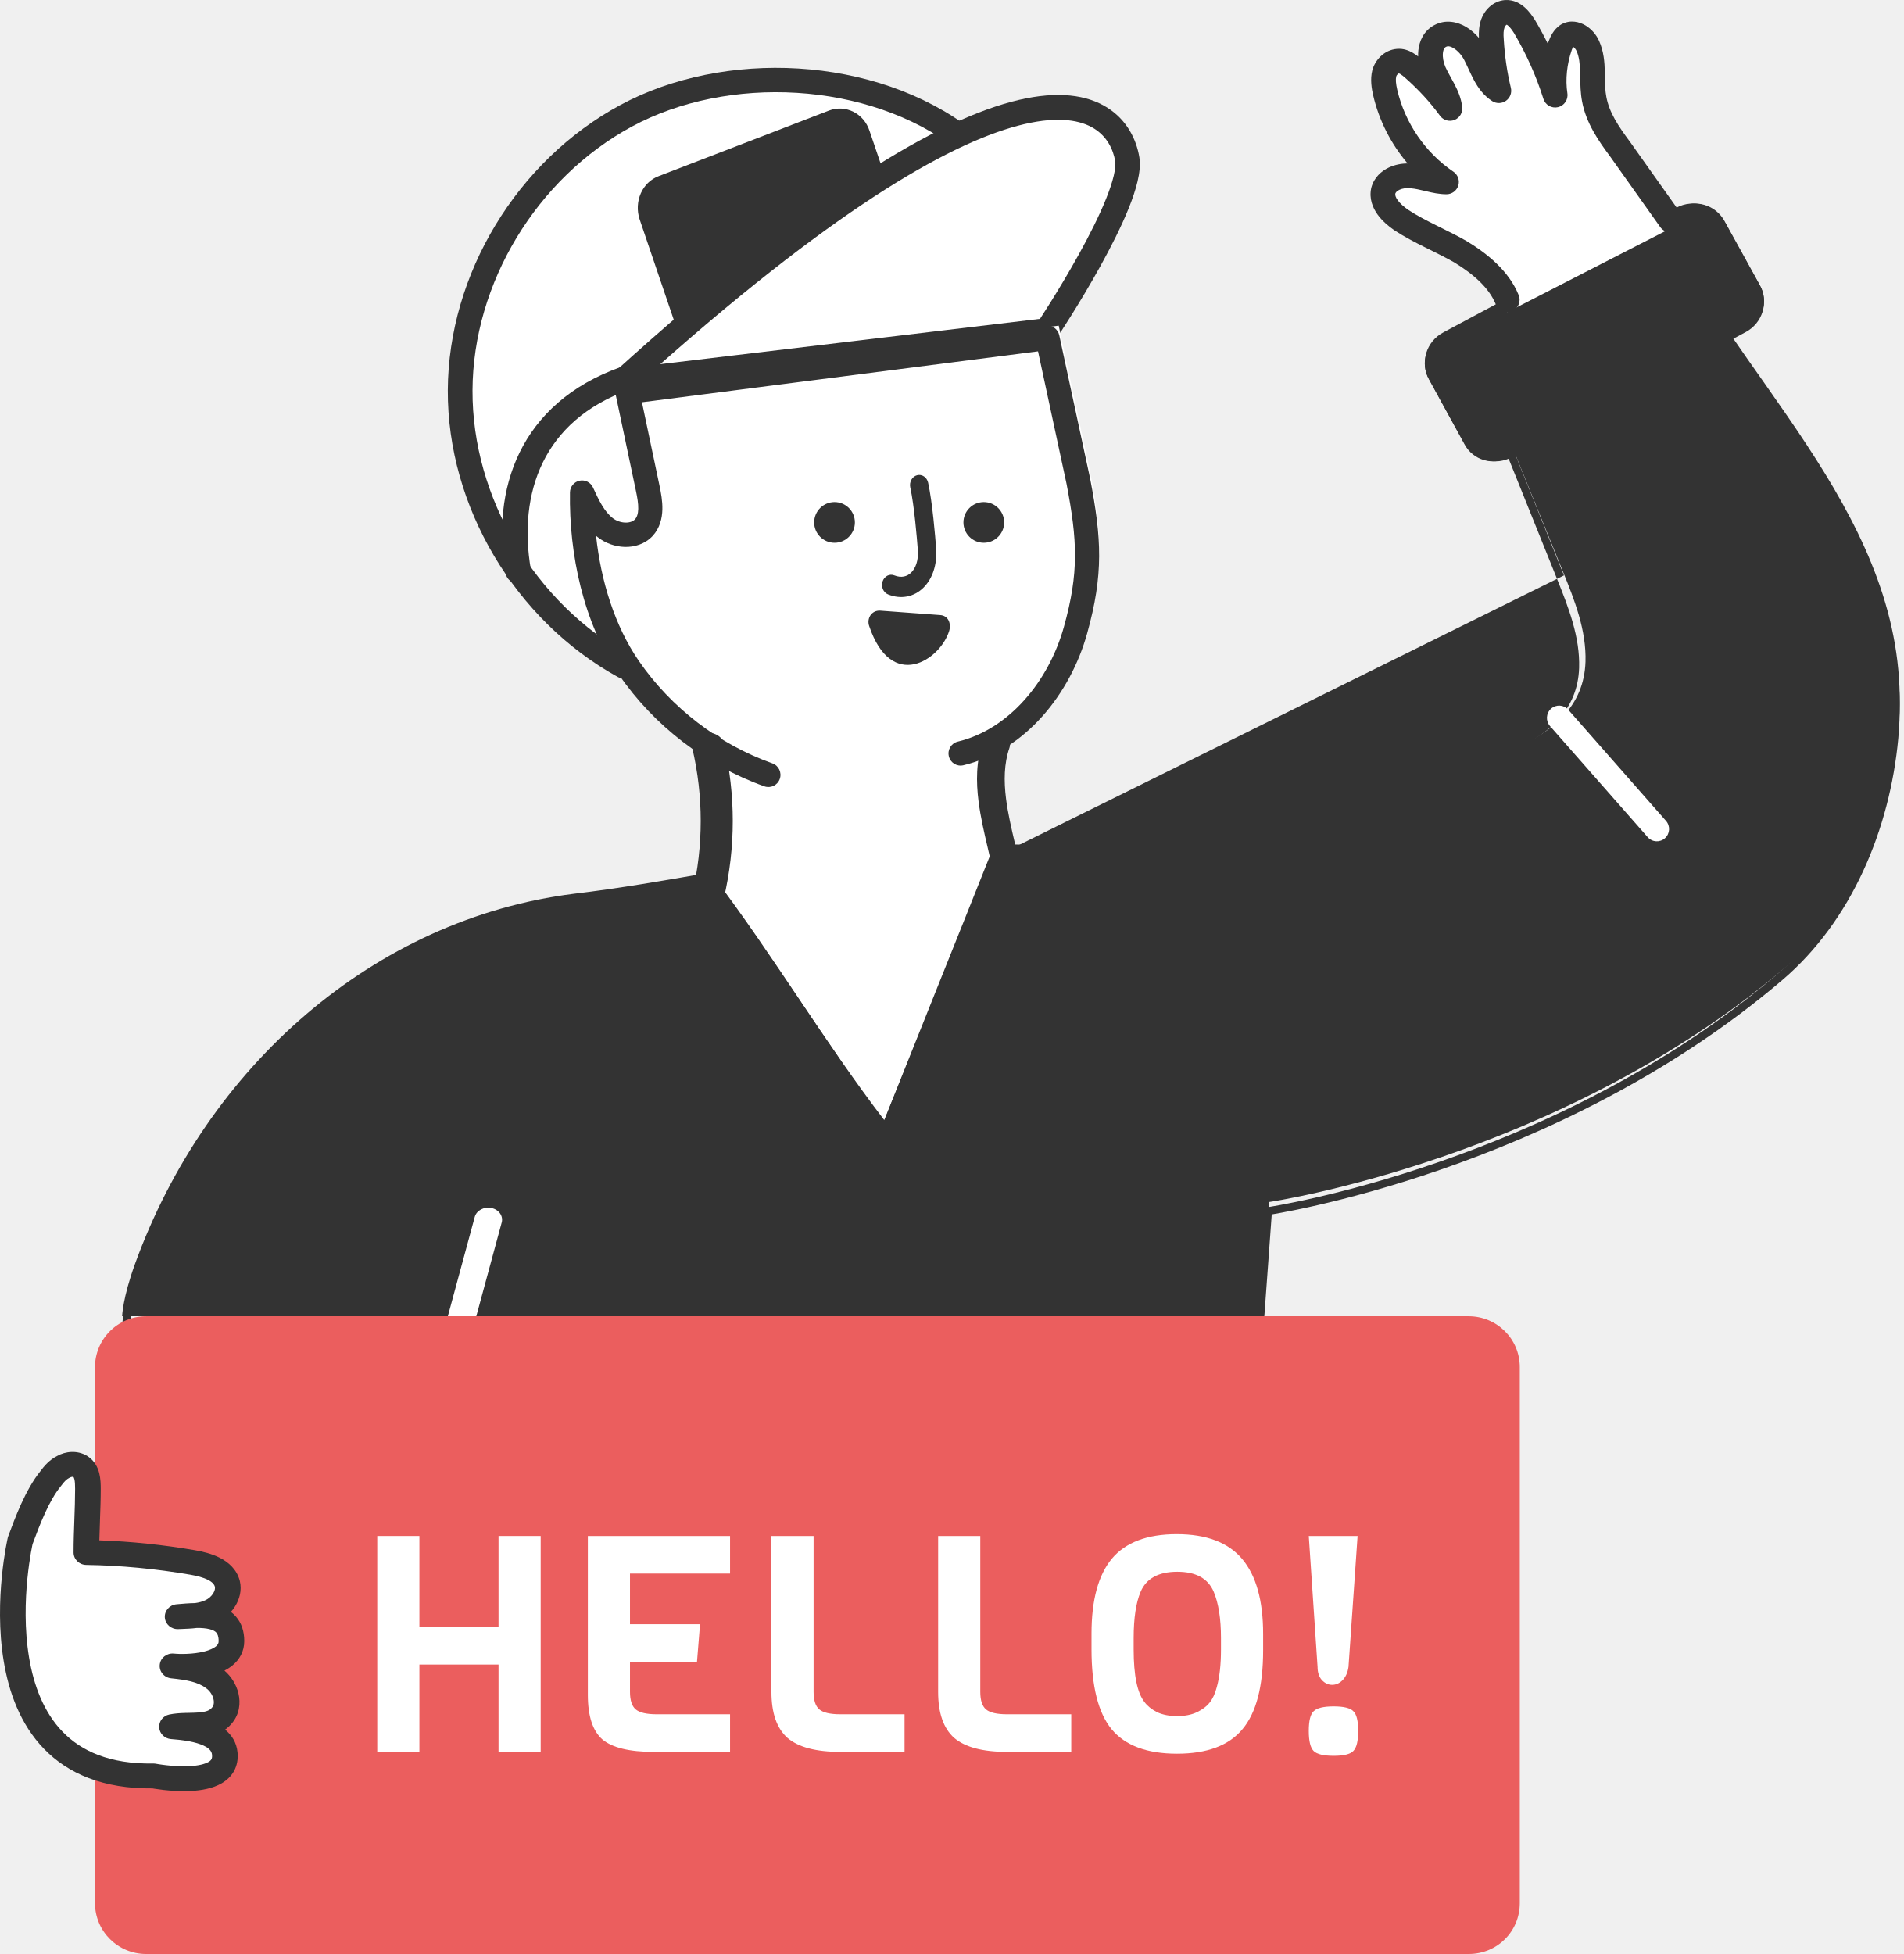
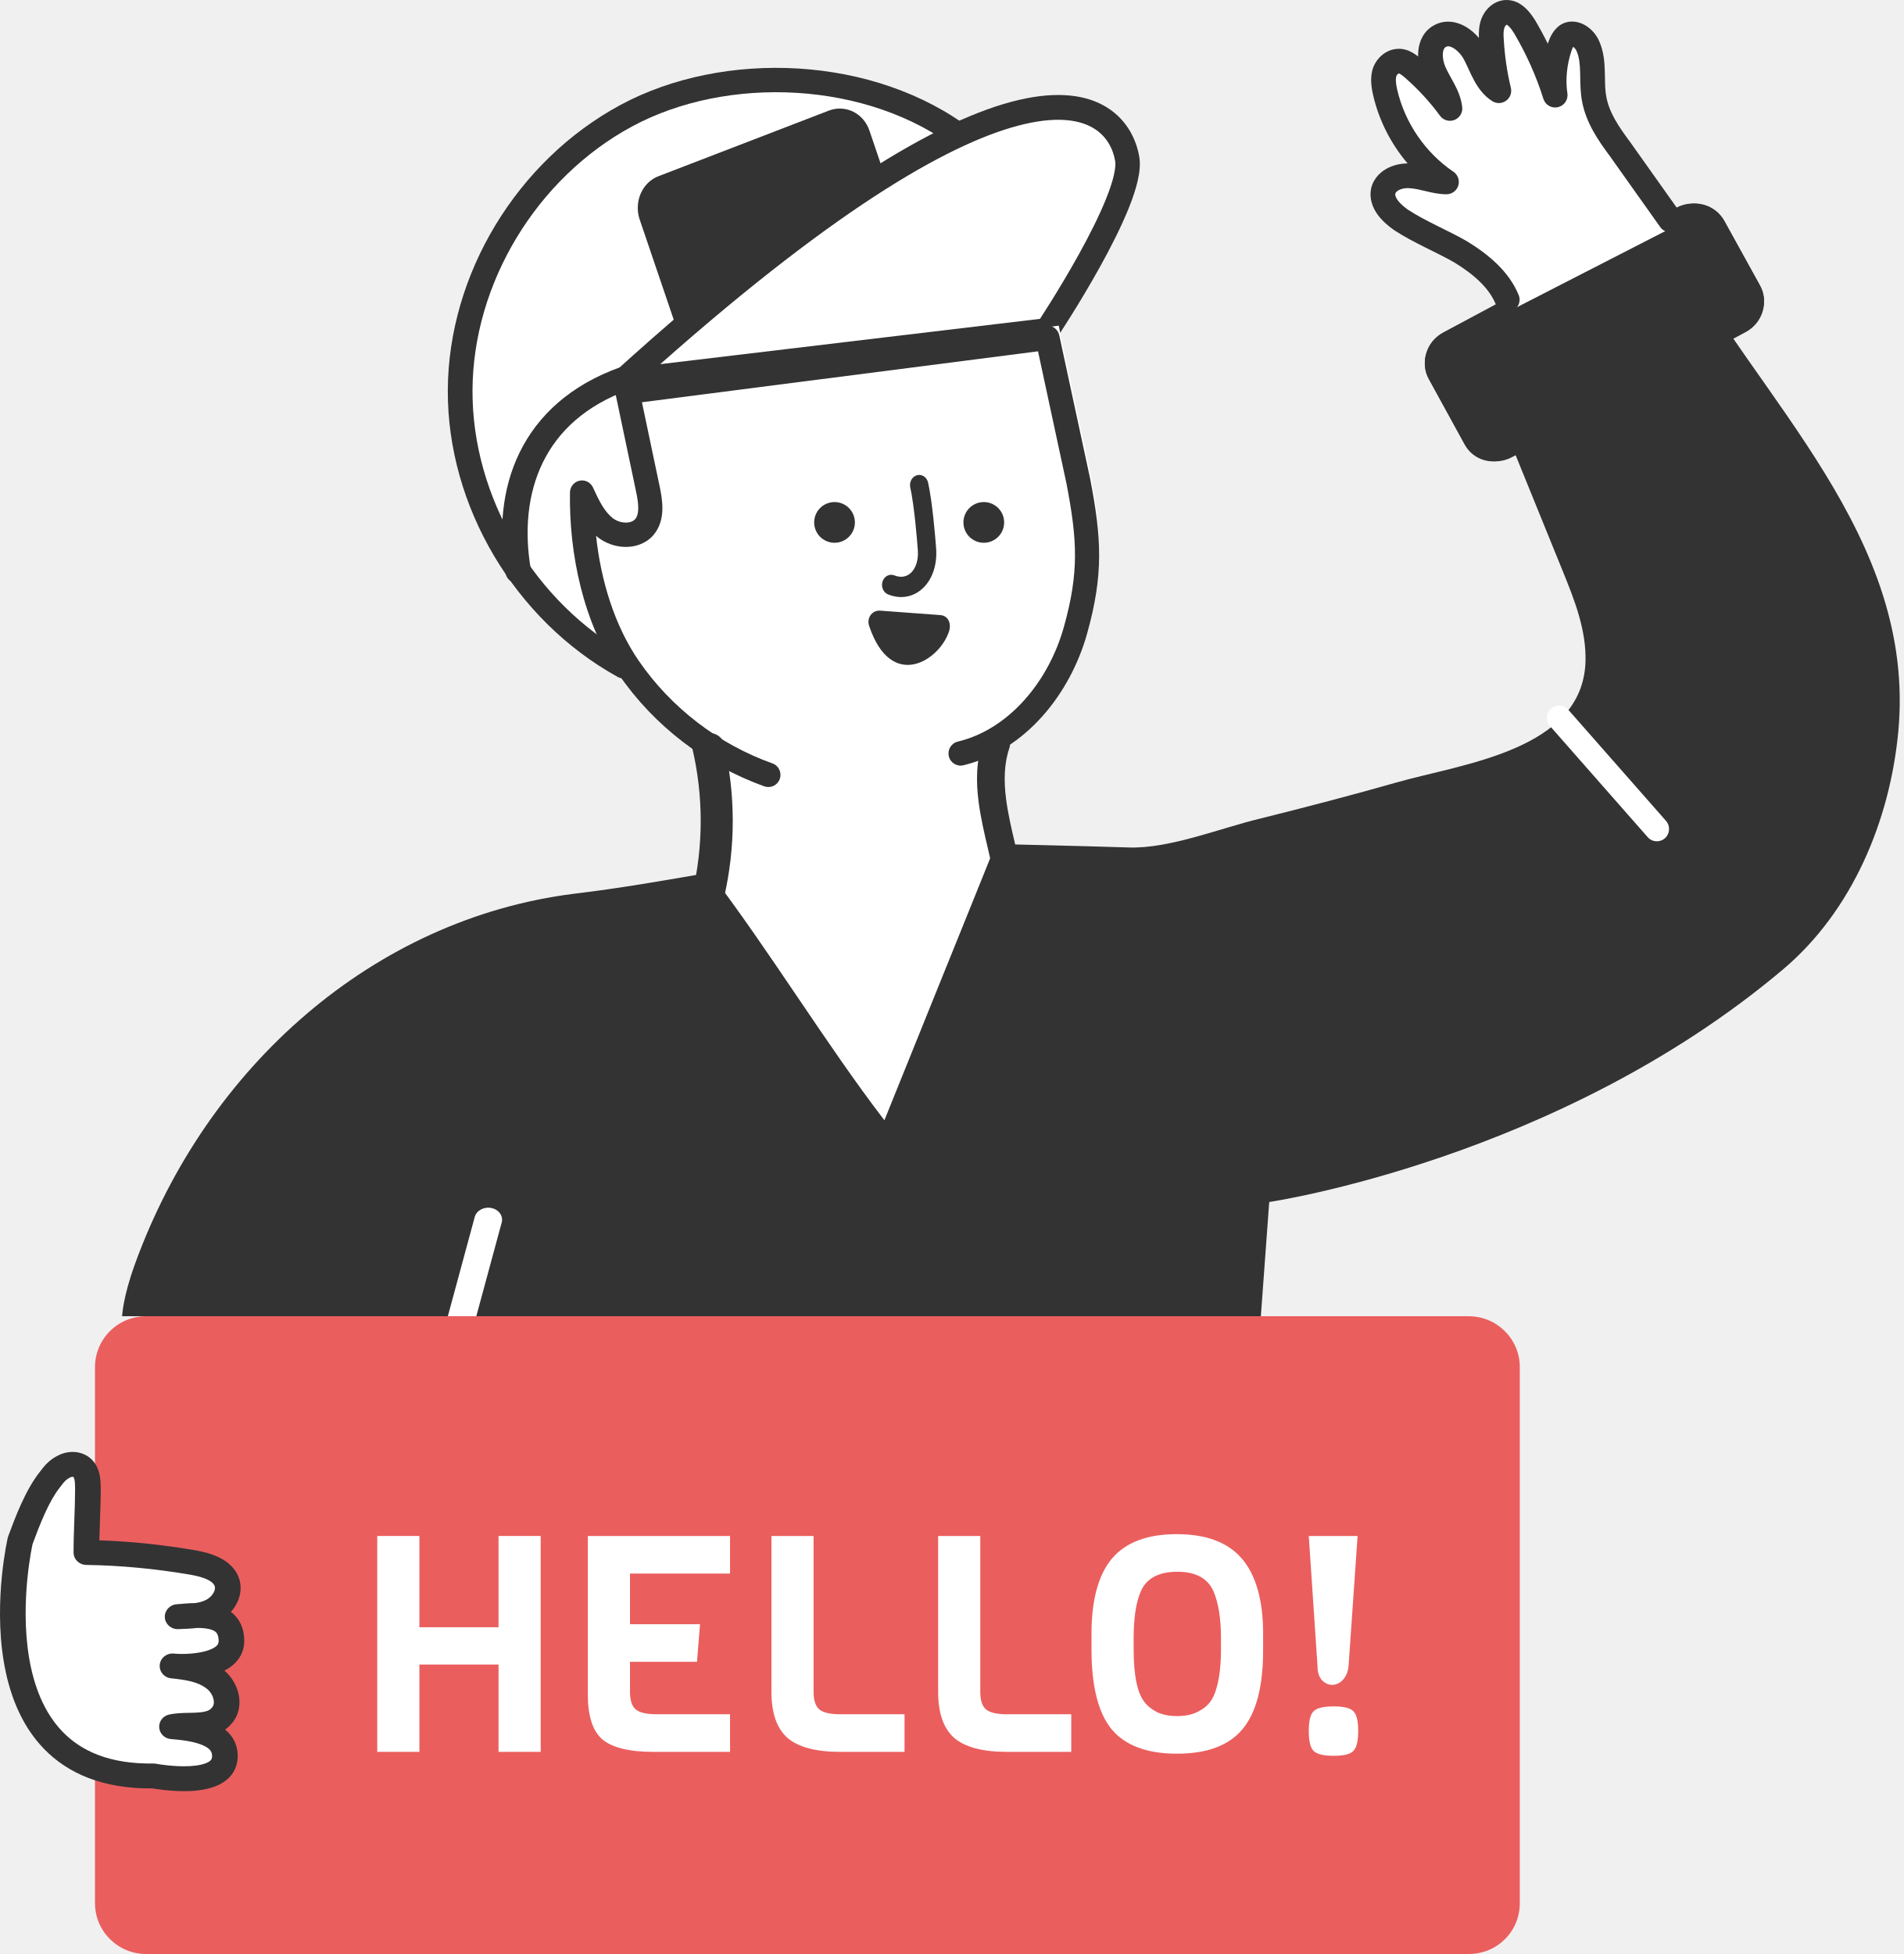
<svg xmlns="http://www.w3.org/2000/svg" width="113" height="116" viewBox="0 0 113 116" fill="none">
  <path d="M58.898 42.694L42.008 43.44L41.889 57.702L52.534 68.472L59.611 52.003L58.898 42.694Z" fill="white" />
  <path d="M37.052 39.472C31.213 36.245 27.36 29.763 27.389 23.165C27.418 16.567 31.33 10.113 37.198 6.943C43.065 3.774 51.677 4.12 57.194 8.355" fill="white" />
  <path fill-rule="evenodd" clip-rule="evenodd" d="M56.816 8.861C51.519 4.795 43.184 4.45 37.525 7.506C31.862 10.565 28.078 16.808 28.05 23.172C28.022 29.537 31.749 35.808 37.385 38.922C37.738 39.118 37.864 39.559 37.666 39.907C37.468 40.256 37.021 40.381 36.668 40.185C30.57 36.816 26.553 30.06 26.584 23.166C26.614 16.272 30.692 9.547 36.821 6.237C42.955 2.924 51.926 3.274 57.717 7.719C58.037 7.964 58.094 8.419 57.846 8.734C57.597 9.05 57.136 9.106 56.816 8.861Z" fill="#333333" />
  <path d="M52.715 16.939L42.618 20.827C41.643 21.195 40.553 20.674 40.208 19.603L37.971 13.021C37.627 11.98 38.114 10.817 39.118 10.45L49.215 6.562C50.191 6.194 51.281 6.715 51.625 7.786L53.862 14.368C54.207 15.409 53.719 16.572 52.715 16.939Z" fill="#333333" />
  <path d="M37.056 22.556L62.78 19.577C62.78 19.577 68.032 11.925 67.646 9.501C67.053 6.025 61.327 1.206 37.056 22.556Z" fill="white" />
  <path fill-rule="evenodd" clip-rule="evenodd" d="M65.719 6.381C66.916 7.13 67.466 8.302 67.637 9.336L67.638 9.344C67.707 9.788 67.644 10.284 67.531 10.767C67.415 11.261 67.231 11.801 67.008 12.355C66.563 13.463 65.939 14.687 65.314 15.816C64.686 16.949 64.049 18.002 63.568 18.77C63.328 19.155 63.126 19.47 62.984 19.688C62.914 19.797 62.858 19.883 62.819 19.941C62.8 19.971 62.785 19.993 62.775 20.008L62.764 20.026L62.759 20.032C62.759 20.032 62.759 20.032 62.157 19.62L62.759 20.032C62.641 20.21 62.452 20.326 62.242 20.352L37.061 23.356C36.746 23.394 36.444 23.22 36.314 22.927C36.184 22.634 36.256 22.29 36.492 22.076C48.382 11.3 55.841 7.018 60.477 5.934C62.814 5.388 64.525 5.634 65.719 6.381ZM61.739 18.929C61.749 18.913 61.76 18.896 61.771 18.879C61.909 18.666 62.106 18.359 62.342 17.982C62.813 17.227 63.437 16.198 64.048 15.095C64.66 13.989 65.251 12.826 65.663 11.799C65.87 11.286 66.025 10.822 66.118 10.426C66.213 10.021 66.229 9.743 66.204 9.575C66.084 8.858 65.716 8.11 64.957 7.635C64.194 7.158 62.91 6.877 60.803 7.37C56.763 8.314 50.039 12.021 39.196 21.618L61.739 18.929Z" fill="#333333" />
  <path d="M45.937 45.917C42.542 44.703 39.529 42.394 37.48 39.404C35.432 36.414 34.583 32.388 34.642 28.747C34.993 29.517 35.373 30.346 36.046 30.878C36.719 31.411 37.802 31.5 38.387 30.878C38.943 30.257 38.797 29.309 38.621 28.481C38.212 26.527 37.802 24.573 37.392 22.619L62.85 19.333L64.723 28.066C65.396 31.589 65.513 33.661 64.547 37.125C63.582 40.588 61.036 43.785 57.583 44.614" fill="white" />
  <path fill-rule="evenodd" clip-rule="evenodd" d="M62.092 19.339C62.461 19.292 62.804 19.536 62.883 19.902L64.718 28.425C64.719 28.431 64.72 28.436 64.721 28.441C65.394 31.952 65.52 34.094 64.535 37.615C63.542 41.164 60.898 44.544 57.189 45.431C56.804 45.523 56.418 45.283 56.327 44.895C56.235 44.507 56.473 44.118 56.858 44.026C59.913 43.295 62.257 40.435 63.156 37.223C64.061 33.986 63.959 32.084 63.315 28.724L61.622 20.856L38.109 23.88L39.151 28.832C39.151 28.832 39.151 28.832 39.151 28.832C39.238 29.24 39.334 29.747 39.321 30.248C39.308 30.759 39.179 31.333 38.753 31.808C38.749 31.812 38.745 31.817 38.74 31.821C38.282 32.306 37.659 32.483 37.089 32.468C36.52 32.453 35.941 32.25 35.487 31.892C35.452 31.865 35.419 31.837 35.385 31.809C35.672 34.478 36.486 37.144 37.922 39.232C39.841 42.024 42.67 44.184 45.855 45.319C46.228 45.452 46.424 45.864 46.292 46.24C46.16 46.617 45.751 46.814 45.377 46.681C41.913 45.446 38.837 43.1 36.744 40.055C34.628 36.977 33.777 32.886 33.836 29.231C33.842 28.894 34.078 28.606 34.405 28.536C34.732 28.467 35.063 28.634 35.203 28.94C35.562 29.724 35.871 30.36 36.37 30.754C36.575 30.916 36.855 31.017 37.126 31.024C37.389 31.03 37.58 30.95 37.696 30.831C37.811 30.7 37.881 30.509 37.889 30.21C37.897 29.895 37.835 29.536 37.75 29.134L37.75 29.133L36.546 23.412C36.504 23.215 36.547 23.009 36.663 22.844C36.779 22.68 36.958 22.572 37.156 22.546L62.092 19.339Z" fill="#333333" />
  <path fill-rule="evenodd" clip-rule="evenodd" d="M37.811 22.209C37.96 22.576 37.764 22.987 37.372 23.126C34.762 24.058 33.128 25.608 32.224 27.456C31.313 29.32 31.122 31.539 31.514 33.814C31.581 34.202 31.3 34.567 30.887 34.63C30.474 34.692 30.084 34.429 30.018 34.041C29.591 31.564 29.779 29.046 30.846 26.863C31.921 24.664 33.864 22.857 36.833 21.797C37.225 21.657 37.663 21.841 37.811 22.209Z" fill="#333333" />
  <path fill-rule="evenodd" clip-rule="evenodd" d="M41.856 43.514C42.372 43.433 42.87 43.71 42.969 44.133C43.677 47.159 43.677 50.313 42.969 53.34C42.87 53.762 42.372 54.039 41.856 53.958C41.34 53.877 41.002 53.469 41.1 53.046C41.763 50.214 41.763 47.259 41.1 44.426C41.002 44.003 41.34 43.595 41.856 43.514Z" fill="#333333" />
  <path fill-rule="evenodd" clip-rule="evenodd" d="M59.366 43.529C59.801 43.638 60.051 44.029 59.923 44.403C59.604 45.334 59.588 46.351 59.725 47.43C59.836 48.296 60.039 49.162 60.244 50.039C60.297 50.264 60.35 50.49 60.401 50.717C60.488 51.098 60.197 51.468 59.752 51.542C59.306 51.617 58.875 51.368 58.788 50.986C58.741 50.777 58.691 50.563 58.64 50.346C58.433 49.463 58.211 48.518 58.092 47.583C57.942 46.41 57.942 45.187 58.346 44.006C58.474 43.633 58.931 43.419 59.366 43.529Z" fill="#333333" />
  <path d="M99.74 12.308L85.595 19.93C84.654 20.424 84.301 21.588 84.83 22.519L86.948 26.388C87.448 27.319 88.624 27.668 89.565 27.145L103.711 19.523C104.652 19.028 105.005 17.864 104.475 16.933L102.358 13.093C101.829 12.162 100.652 11.813 99.74 12.308Z" fill="#333333" />
  <path fill-rule="evenodd" clip-rule="evenodd" d="M99.518 12.329C100.523 11.787 101.807 12.173 102.382 13.178L102.383 13.18L104.452 16.906C104.452 16.907 104.452 16.907 104.453 16.907C105.031 17.92 104.645 19.186 103.614 19.725C103.614 19.725 103.614 19.725 103.613 19.725L89.79 27.123C89.79 27.123 89.79 27.124 89.789 27.124C88.758 27.693 87.469 27.313 86.921 26.3C86.921 26.3 86.921 26.3 86.921 26.299L84.853 22.546C84.274 21.533 84.661 20.267 85.691 19.729C85.692 19.728 85.692 19.728 85.692 19.728L99.517 12.329C99.517 12.329 99.517 12.329 99.518 12.329ZM101.987 13.395C101.527 12.592 100.511 12.301 99.735 12.719L99.734 12.719L85.905 20.121C85.097 20.543 84.794 21.535 85.248 22.329L85.25 22.332L87.321 26.091C87.75 26.885 88.76 27.182 89.568 26.735L89.571 26.734L103.399 19.334L103.401 19.332C104.209 18.911 104.512 17.919 104.057 17.124L104.056 17.122L101.987 13.396C101.987 13.395 101.987 13.395 101.987 13.395Z" fill="#333333" />
  <path d="M49.542 32.222C50.209 32.222 50.75 31.681 50.75 31.014C50.75 30.346 50.209 29.805 49.542 29.805C48.874 29.805 48.333 30.346 48.333 31.014C48.333 31.681 48.874 32.222 49.542 32.222Z" fill="#333333" />
  <path d="M58.403 32.222C59.07 32.222 59.611 31.681 59.611 31.014C59.611 30.346 59.07 29.805 58.403 29.805C57.735 29.805 57.194 30.346 57.194 31.014C57.194 31.681 57.735 32.222 58.403 32.222Z" fill="#333333" />
  <path fill-rule="evenodd" clip-rule="evenodd" d="M54.439 28.212C54.731 28.133 55.026 28.331 55.097 28.654C55.354 29.822 55.52 31.857 55.574 32.567L55.574 32.571L55.574 32.571C55.639 33.506 55.364 34.348 54.822 34.885C54.27 35.432 53.498 35.601 52.72 35.288C52.437 35.175 52.291 34.83 52.394 34.517C52.497 34.205 52.809 34.044 53.092 34.158C53.513 34.326 53.857 34.224 54.095 33.989C54.343 33.744 54.531 33.293 54.488 32.665C54.432 31.93 54.271 29.996 54.038 28.939C53.967 28.616 54.147 28.29 54.439 28.212Z" fill="#333333" />
  <path d="M52.247 36.251L55.807 36.514C56.293 36.54 56.481 37.013 56.346 37.459C55.807 39.192 52.921 41.083 51.6 37.17C51.438 36.724 51.735 36.225 52.247 36.251Z" fill="#333333" />
  <path d="M89.487 18.528C88.993 17.251 87.888 16.309 86.754 15.579C85.591 14.88 84.34 14.364 83.235 13.604C82.654 13.178 82.043 12.54 82.188 11.81C82.363 11.111 83.177 10.807 83.875 10.898C84.573 10.959 85.242 11.263 85.91 11.263C84.108 9.986 82.799 7.98 82.305 5.761C82.218 5.366 82.159 4.941 82.247 4.576C82.334 4.211 82.654 3.846 83.061 3.816C83.41 3.786 83.73 4.059 83.991 4.302C84.776 5.032 85.503 5.853 86.114 6.734C86.027 5.913 85.503 5.245 85.183 4.485C84.864 3.725 84.835 2.661 85.532 2.266C86.288 1.84 87.19 2.57 87.597 3.391C88.004 4.211 88.266 5.154 88.993 5.64C88.76 4.637 88.615 3.573 88.557 2.539C88.528 2.175 88.528 1.81 88.644 1.476C88.76 1.141 89.051 0.837 89.4 0.807C89.894 0.777 90.243 1.263 90.505 1.688C91.261 3.026 91.872 4.454 92.308 5.913C92.162 4.91 92.279 3.846 92.599 2.874C92.686 2.631 92.802 2.357 93.035 2.205C93.471 1.962 94.024 2.387 94.227 2.874C94.663 3.877 94.402 5.062 94.605 6.157C94.809 7.312 95.448 8.284 96.117 9.227C97.106 10.686 98.095 12.145 99.083 13.604" fill="white" />
  <path fill-rule="evenodd" clip-rule="evenodd" d="M89.444 1.466C89.436 1.47 89.423 1.478 89.407 1.492C89.369 1.527 89.334 1.578 89.316 1.627C89.255 1.795 89.243 2.015 89.27 2.341C89.27 2.346 89.271 2.352 89.271 2.358C89.327 3.313 89.468 4.294 89.692 5.214C89.762 5.505 89.649 5.809 89.405 5.982C89.161 6.156 88.836 6.164 88.584 6.003C88.067 5.672 87.744 5.205 87.51 4.773C87.392 4.558 87.289 4.335 87.195 4.133C87.188 4.117 87.181 4.102 87.174 4.087C87.086 3.896 87.007 3.723 86.921 3.558C86.769 3.266 86.527 3.001 86.286 2.857C86.051 2.717 85.917 2.739 85.838 2.782C85.766 2.821 85.682 2.909 85.658 3.149C85.632 3.396 85.689 3.708 85.808 3.98C85.902 4.192 86.002 4.372 86.117 4.578C86.186 4.703 86.262 4.839 86.345 4.997C86.541 5.374 86.745 5.829 86.804 6.359C86.841 6.69 86.65 7.003 86.34 7.123C86.029 7.242 85.677 7.138 85.482 6.869C84.901 6.068 84.204 5.317 83.448 4.646C83.317 4.53 83.218 4.45 83.13 4.398C83.083 4.371 83.056 4.363 83.047 4.36C83.039 4.361 83.01 4.368 82.969 4.406C82.924 4.45 82.895 4.504 82.886 4.54C82.844 4.711 82.864 4.974 82.948 5.338C83.405 7.297 84.618 9.071 86.282 10.195C86.548 10.376 86.666 10.708 86.571 11.016C86.477 11.323 86.192 11.533 85.87 11.533C85.438 11.533 85.024 11.439 84.686 11.359C84.655 11.352 84.624 11.345 84.593 11.337C84.274 11.262 84.016 11.201 83.757 11.179C83.747 11.178 83.737 11.177 83.727 11.176C83.498 11.147 83.257 11.184 83.078 11.267C82.918 11.341 82.855 11.427 82.831 11.496C82.819 11.58 82.84 11.698 82.967 11.876C83.106 12.071 83.328 12.269 83.584 12.449C84.1 12.787 84.657 13.076 85.252 13.373C85.349 13.422 85.447 13.47 85.546 13.519C86.049 13.768 86.576 14.03 87.086 14.323C87.093 14.326 87.099 14.33 87.105 14.334C88.282 15.057 89.568 16.068 90.157 17.521C90.309 17.896 90.128 18.323 89.753 18.474C89.377 18.626 88.95 18.445 88.798 18.07C88.392 17.069 87.452 16.266 86.346 15.586C85.881 15.32 85.403 15.083 84.905 14.835C84.803 14.785 84.7 14.734 84.597 14.682C83.993 14.381 83.365 14.057 82.769 13.666C82.763 13.662 82.758 13.658 82.752 13.654C82.425 13.426 82.05 13.114 81.772 12.726C81.491 12.332 81.27 11.796 81.399 11.179C81.401 11.167 81.404 11.155 81.407 11.143C81.564 10.542 82.003 10.152 82.46 9.94C82.804 9.78 83.188 9.704 83.562 9.703C82.576 8.544 81.866 7.153 81.52 5.67L81.519 5.668C81.428 5.272 81.331 4.716 81.464 4.185C81.61 3.601 82.146 2.96 82.94 2.901C83.319 2.871 83.639 3.001 83.867 3.133C83.983 3.201 84.091 3.278 84.187 3.353C84.183 3.235 84.187 3.117 84.199 3C84.255 2.45 84.508 1.836 85.14 1.495L85.142 1.494C85.824 1.127 86.526 1.296 87.039 1.601C87.322 1.771 87.579 1.997 87.794 2.25C87.779 1.913 87.796 1.518 87.938 1.127C88.122 0.622 88.611 0.064 89.329 0.004C89.335 0.003 89.341 0.003 89.347 0.003C89.86 -0.028 90.257 0.207 90.525 0.449C90.787 0.683 90.984 0.974 91.121 1.186C91.126 1.194 91.131 1.202 91.135 1.21C91.403 1.662 91.653 2.125 91.885 2.596C91.897 2.559 91.91 2.522 91.922 2.485C91.924 2.479 91.927 2.473 91.929 2.466C92.015 2.238 92.201 1.749 92.667 1.459C92.681 1.45 92.696 1.442 92.711 1.434C93.234 1.155 93.768 1.298 94.122 1.51C94.474 1.721 94.765 2.057 94.927 2.425C95.211 3.05 95.255 3.702 95.269 4.251C95.273 4.379 95.275 4.5 95.277 4.616C95.284 5.039 95.29 5.392 95.359 5.744L95.36 5.752C95.531 6.678 96.075 7.492 96.753 8.404C96.756 8.408 96.76 8.413 96.763 8.417L99.754 12.632C99.988 12.961 99.91 13.418 99.579 13.652C99.249 13.885 98.791 13.807 98.557 13.477L95.571 9.27C94.902 8.369 94.159 7.313 93.919 6.02C93.824 5.53 93.816 5.012 93.809 4.578C93.808 4.477 93.806 4.381 93.804 4.291C93.789 3.765 93.745 3.366 93.591 3.026L93.586 3.016C93.567 2.973 93.536 2.922 93.493 2.873C93.458 2.833 93.422 2.802 93.389 2.779C93.364 2.826 93.337 2.887 93.306 2.971C93.02 3.806 92.921 4.707 93.047 5.54C93.105 5.918 92.861 6.277 92.487 6.363C92.114 6.449 91.737 6.233 91.623 5.868C91.201 4.523 90.611 3.203 89.88 1.966C89.756 1.774 89.648 1.63 89.544 1.537C89.496 1.493 89.463 1.475 89.447 1.467C89.445 1.467 89.444 1.467 89.444 1.466ZM93.445 2.699C93.445 2.699 93.445 2.699 93.445 2.699L93.445 2.699ZM83.044 4.36C83.044 4.36 83.044 4.36 83.044 4.36L83.044 4.36Z" fill="#333333" />
  <path d="M99.365 14.5C99.365 14.529 99.365 14.559 99.306 14.588C98.398 15.435 88.586 20.931 87.678 21.37C89.377 25.55 91.076 29.73 92.775 33.91C93.477 35.635 94.18 37.418 94.122 39.289C93.946 44.551 86.799 45.34 82.904 46.451C80.239 47.211 77.544 47.913 74.85 48.585C72.506 49.14 69.431 50.397 67 50.31C64.276 50.222 59.121 50.105 59.121 50.105C56.925 55.572 54.699 61.038 52.502 66.504C49.104 62.09 45.531 56.215 42.133 51.8C39.468 52.268 36.773 52.736 34.079 53.057C22.188 54.548 12.258 63.318 8.012 75.04C7.279 77.057 7.25 78.139 7.25 78.139H74.85L75.347 71.357C75.347 71.357 92.452 68.843 105.837 57.559C109.967 54.081 112.193 48.702 112.691 43.44C113.775 31.835 104.432 23.796 99.365 14.5Z" fill="#333333" />
-   <path fill-rule="evenodd" clip-rule="evenodd" d="M99.137 14.507C99.238 14.481 99.345 14.528 99.395 14.621C100.649 16.945 102.17 19.193 103.735 21.447C103.954 21.764 104.175 22.08 104.396 22.397C105.745 24.335 107.104 26.284 108.32 28.288C111.152 32.953 113.237 37.943 112.69 43.849C112.191 49.183 109.955 54.653 105.786 58.199C99.094 63.896 91.476 67.376 85.536 69.432C82.566 70.46 80.012 71.132 78.201 71.548C77.295 71.756 76.575 71.9 76.08 71.991C75.833 72.037 75.642 72.07 75.513 72.092C75.507 72.093 75.502 72.094 75.496 72.094L75.014 78.73C75.005 78.851 74.905 78.944 74.785 78.944H7.48C7.418 78.944 7.358 78.919 7.315 78.874C7.272 78.83 7.248 78.769 7.25 78.707L7.48 78.713C7.25 78.707 7.25 78.707 7.25 78.707L7.25 78.706L7.25 78.705L7.25 78.701L7.251 78.689C7.251 78.68 7.252 78.665 7.253 78.647C7.256 78.61 7.26 78.557 7.267 78.487C7.282 78.347 7.309 78.142 7.36 77.873C7.46 77.335 7.653 76.544 8.022 75.519C12.275 63.664 22.226 54.778 34.163 53.267L34.164 53.267C36.84 52.944 39.517 52.475 42.172 52.005C42.256 51.99 42.341 52.023 42.393 52.092C44.089 54.316 45.827 56.907 47.561 59.491L47.563 59.495C49.215 61.957 50.863 64.413 52.472 66.552C53.516 63.929 54.566 61.307 55.617 58.685L55.617 58.684C56.718 55.937 57.819 53.189 58.912 50.442C58.947 50.352 59.035 50.295 59.13 50.297L59.125 50.528C59.13 50.297 59.13 50.297 59.13 50.297L59.553 50.307C59.672 50.309 59.814 50.313 59.975 50.317C60.498 50.329 61.225 50.346 62.036 50.367C63.658 50.407 65.62 50.459 66.977 50.503L66.978 50.503C68.151 50.545 69.493 50.26 70.85 49.886C71.393 49.736 71.944 49.571 72.484 49.408C73.272 49.171 74.038 48.941 74.731 48.775C77.412 48.099 80.091 47.395 82.741 46.632C83.336 46.461 84.011 46.296 84.722 46.122C85.172 46.012 85.637 45.899 86.104 45.778C87.316 45.465 88.56 45.099 89.686 44.607C91.942 43.621 93.66 42.157 93.744 39.647C93.8 37.822 93.122 36.074 92.419 34.334L87.345 21.725C87.299 21.612 87.349 21.483 87.458 21.43C87.901 21.214 90.561 19.727 93.232 18.182C94.566 17.411 95.898 16.628 96.953 15.985C97.48 15.663 97.937 15.377 98.29 15.145C98.648 14.91 98.882 14.741 98.978 14.651M59.279 50.763C58.205 53.462 57.124 56.16 56.043 58.859L56.042 58.86C54.941 61.608 53.841 64.355 52.748 67.102C52.717 67.179 52.648 67.234 52.566 67.245C52.484 67.257 52.403 67.223 52.352 67.157C50.657 64.932 48.919 62.341 47.185 59.758L47.183 59.754C45.476 57.209 43.773 54.672 42.114 52.485C39.505 52.947 36.863 53.408 34.219 53.726C22.477 55.213 12.657 63.962 8.454 75.676C8.093 76.679 7.907 77.446 7.811 77.959C7.769 78.181 7.745 78.356 7.73 78.482H74.572L75.052 71.878C75.059 71.769 75.141 71.681 75.247 71.666L75.281 71.895C75.247 71.666 75.247 71.666 75.247 71.666L75.248 71.665L75.25 71.665L75.259 71.664C75.266 71.663 75.278 71.661 75.294 71.658C75.326 71.653 75.374 71.646 75.438 71.635C75.564 71.614 75.752 71.582 75.997 71.536C76.486 71.445 77.2 71.303 78.099 71.097C79.897 70.684 82.434 70.016 85.387 68.994C91.294 66.95 98.855 63.493 105.49 57.846C109.544 54.397 111.741 49.052 112.233 43.806C112.766 38.044 110.738 33.158 107.928 28.529C106.72 26.54 105.371 24.603 104.021 22.665C103.8 22.348 103.579 22.03 103.358 21.712C101.854 19.546 100.379 17.367 99.14 15.115C98.994 15.228 98.788 15.37 98.54 15.533C98.182 15.769 97.72 16.058 97.191 16.381C96.131 17.027 94.795 17.812 93.461 18.584C91.051 19.977 88.632 21.334 87.85 21.748L92.845 34.159M59.279 50.763L59.346 50.765C59.491 50.768 59.702 50.773 59.964 50.779C60.487 50.792 61.214 50.809 62.025 50.829C63.647 50.87 65.607 50.921 66.962 50.965M99.137 14.507C99.062 14.526 99.004 14.581 98.978 14.651L99.137 14.507ZM98.964 14.733C98.964 14.736 98.963 14.737 98.963 14.737C98.963 14.737 98.963 14.735 98.964 14.733Z" fill="#333333" />
  <path fill-rule="evenodd" clip-rule="evenodd" d="M29.172 71.714C29.614 71.804 29.887 72.188 29.784 72.572L28.206 78.394C28.102 78.778 27.659 79.016 27.217 78.925C26.775 78.835 26.501 78.451 26.605 78.067L28.183 72.245C28.287 71.861 28.73 71.623 29.172 71.714Z" fill="white" />
  <path fill-rule="evenodd" clip-rule="evenodd" d="M92.078 42.072C92.378 41.805 92.836 41.833 93.101 42.135C93.768 42.894 94.885 44.163 96.001 45.433C97.118 46.703 98.234 47.972 98.901 48.731C99.167 49.033 99.139 49.494 98.839 49.761C98.539 50.028 98.081 50 97.815 49.698C97.148 48.94 96.032 47.67 94.916 46.401L94.915 46.4C93.799 45.131 92.682 43.861 92.015 43.102C91.75 42.8 91.778 42.339 92.078 42.072Z" fill="white" />
  <path d="M87.189 116H8.672C7.01 116 5.639 114.663 5.639 112.978V81.161C5.639 79.505 6.981 78.139 8.672 78.139H87.189C88.851 78.139 90.222 79.475 90.222 81.161V112.978C90.222 114.663 88.881 116 87.189 116Z" fill="#EB5E5E" />
  <path d="M9.101 105.364C9.101 105.364 13.513 106.214 13.302 104.044C13.181 102.782 11.337 102.548 10.189 102.46C11.186 102.254 12.456 102.606 13.12 101.814C13.694 101.169 13.362 100.113 12.667 99.614C11.972 99.086 11.065 98.969 10.219 98.881C11.065 98.969 13.694 98.91 13.694 97.414C13.694 95.684 11.821 95.86 10.521 95.977C11.216 95.948 11.912 95.948 12.516 95.654C13.12 95.361 13.604 94.686 13.453 94.041C13.241 93.22 12.244 92.926 11.398 92.78C9.343 92.428 7.228 92.222 5.142 92.193C5.142 90.932 5.233 89.67 5.233 88.438C5.233 87.94 5.203 87.382 4.78 87.118C4.478 86.942 4.085 86.972 3.783 87.148C3.48 87.294 3.239 87.558 3.027 87.852C2.241 88.82 1.667 90.345 1.244 91.489C1.244 91.46 -1.989 105.54 9.101 105.364Z" fill="white" />
  <path fill-rule="evenodd" clip-rule="evenodd" d="M3.393 86.434C3.891 86.155 4.576 86.082 5.154 86.419C5.161 86.423 5.167 86.427 5.174 86.431C5.605 86.7 5.8 87.103 5.889 87.449C5.974 87.783 5.98 88.13 5.98 88.382C5.98 89.012 5.957 89.647 5.934 90.27L5.934 90.287C5.92 90.676 5.906 91.061 5.897 91.443C7.792 91.507 9.7 91.709 11.559 92.027L11.56 92.027C12.009 92.105 12.565 92.232 13.054 92.481C13.553 92.735 14.057 93.158 14.234 93.846C14.235 93.851 14.236 93.856 14.238 93.861C14.367 94.415 14.216 94.941 13.961 95.352C13.887 95.471 13.802 95.585 13.707 95.691C13.813 95.77 13.913 95.862 14.005 95.968C14.343 96.355 14.5 96.853 14.5 97.423C14.5 98.043 14.214 98.526 13.805 98.864C13.657 98.987 13.493 99.09 13.324 99.176C13.736 99.529 14.03 100.014 14.153 100.523C14.292 101.1 14.223 101.784 13.744 102.329C13.626 102.469 13.497 102.584 13.362 102.679C13.743 102.991 14.043 103.427 14.101 104.031C14.139 104.426 14.075 104.799 13.896 105.13C13.717 105.457 13.452 105.694 13.166 105.862C12.619 106.183 11.933 106.29 11.351 106.322C10.75 106.355 10.154 106.311 9.718 106.263C9.498 106.238 9.313 106.212 9.182 106.191C9.129 106.182 9.084 106.175 9.049 106.169C6.116 106.199 4.033 105.286 2.613 103.823C1.203 102.37 0.523 100.452 0.219 98.614C-0.086 96.77 -0.023 94.938 0.111 93.58C0.178 92.898 0.265 92.33 0.334 91.93C0.369 91.73 0.4 91.572 0.423 91.463C0.434 91.409 0.443 91.366 0.45 91.335C0.453 91.32 0.457 91.307 0.459 91.296C0.46 91.292 0.462 91.284 0.464 91.275C0.465 91.272 0.469 91.258 0.474 91.242C0.476 91.236 0.481 91.222 0.487 91.205L0.486 91.205C0.899 90.09 1.511 88.439 2.387 87.35C2.617 87.034 2.938 86.662 3.393 86.434ZM9.262 104.705L9.269 104.706C9.276 104.707 9.286 104.709 9.3 104.712C9.328 104.717 9.371 104.724 9.427 104.733C9.538 104.75 9.699 104.774 9.892 104.795C10.282 104.839 10.784 104.873 11.266 104.847C11.769 104.82 12.153 104.73 12.379 104.598C12.48 104.539 12.527 104.484 12.55 104.44C12.573 104.399 12.601 104.32 12.586 104.169L12.586 104.168C12.566 103.954 12.416 103.741 11.896 103.55C11.382 103.361 10.724 103.285 10.15 103.241C9.773 103.212 9.475 102.919 9.45 102.552C9.426 102.186 9.682 101.858 10.052 101.782C10.371 101.716 10.695 101.698 10.976 101.689C11.078 101.686 11.171 101.684 11.259 101.683C11.436 101.679 11.593 101.676 11.756 101.664C12.235 101.631 12.444 101.539 12.571 101.388C12.576 101.382 12.581 101.377 12.585 101.372C12.678 101.268 12.729 101.099 12.671 100.859C12.612 100.614 12.452 100.376 12.252 100.232C12.247 100.228 12.241 100.224 12.236 100.22C11.731 99.837 11.036 99.725 10.159 99.634C9.741 99.591 9.439 99.227 9.484 98.821C9.528 98.416 9.903 98.122 10.321 98.165C10.685 98.203 11.464 98.208 12.12 98.044C12.447 97.962 12.681 97.853 12.819 97.739C12.933 97.645 12.979 97.556 12.979 97.423C12.979 97.121 12.9 96.987 12.843 96.921C12.779 96.848 12.663 96.771 12.443 96.716C12.223 96.661 11.967 96.642 11.688 96.644C11.361 96.685 11.047 96.696 10.771 96.706C10.704 96.708 10.639 96.71 10.577 96.713C10.165 96.73 9.813 96.425 9.785 96.025C9.757 95.625 10.063 95.277 10.474 95.239C10.496 95.237 10.518 95.235 10.541 95.233C10.837 95.207 11.198 95.174 11.579 95.168C11.816 95.135 12.021 95.082 12.212 94.989C12.389 94.904 12.554 94.757 12.658 94.589C12.758 94.428 12.776 94.292 12.756 94.196C12.718 94.059 12.612 93.924 12.347 93.789C12.068 93.647 11.697 93.552 11.294 93.482C9.262 93.134 7.173 92.931 5.117 92.902C4.701 92.896 4.367 92.567 4.367 92.164C4.367 91.513 4.39 90.865 4.413 90.236L4.413 90.231C4.436 89.599 4.458 88.986 4.458 88.382C4.458 88.131 4.449 87.947 4.413 87.808C4.396 87.744 4.379 87.709 4.368 87.692C4.364 87.686 4.362 87.683 4.359 87.68C4.346 87.675 4.325 87.671 4.294 87.672C4.248 87.674 4.196 87.689 4.15 87.715C4.133 87.725 4.116 87.734 4.099 87.743C3.966 87.807 3.812 87.95 3.621 88.215C3.613 88.226 3.604 88.237 3.595 88.248C2.904 89.1 2.369 90.487 1.934 91.662C1.929 91.684 1.923 91.714 1.914 91.754C1.895 91.849 1.867 91.993 1.834 92.177C1.77 92.547 1.689 93.08 1.625 93.721C1.498 95.009 1.445 96.705 1.722 98.38C2 100.062 2.599 101.654 3.72 102.81C4.818 103.942 6.492 104.732 9.102 104.691C9.155 104.69 9.209 104.695 9.262 104.705C9.262 104.705 9.262 104.705 9.262 104.705Z" fill="#333333" />
  <path d="M32.097 104H29.595V98.816H24.897V104H22.395V91.184H24.897V96.602H29.595V91.184H32.097V104Z" fill="white" />
  <path d="M43.339 104H38.803C37.363 104 36.349 103.754 35.761 103.262C35.185 102.758 34.897 101.876 34.897 100.616V91.184H43.339V93.416H37.399V96.422H41.557L41.377 98.654H37.399V100.436C37.399 100.94 37.513 101.288 37.741 101.48C37.969 101.672 38.383 101.768 38.983 101.768H43.339V104Z" fill="white" />
  <path d="M53.698 104H49.882C48.442 104 47.398 103.724 46.75 103.172C46.114 102.608 45.796 101.696 45.796 100.436V91.184H48.298V100.436C48.298 100.94 48.412 101.288 48.64 101.48C48.868 101.672 49.282 101.768 49.882 101.768H53.698V104Z" fill="white" />
  <path d="M63.594 104H59.778C58.338 104 57.294 103.724 56.646 103.172C56.01 102.608 55.692 101.696 55.692 100.436V91.184H58.194V100.436C58.194 100.94 58.308 101.288 58.536 101.48C58.764 101.672 59.178 101.768 59.778 101.768H63.594V104Z" fill="white" />
  <path d="M74.985 96.998V97.97C74.985 100.118 74.577 101.678 73.761 102.65C72.957 103.622 71.661 104.108 69.873 104.108C68.085 104.108 66.789 103.622 65.985 102.65C65.193 101.678 64.797 100.1 64.797 97.916V96.98C64.797 94.988 65.199 93.506 66.003 92.534C66.819 91.562 68.103 91.076 69.855 91.076C71.619 91.076 72.915 91.568 73.743 92.552C74.571 93.536 74.985 95.018 74.985 96.998ZM72.483 97.916V97.25C72.483 96.098 72.339 95.18 72.051 94.496C71.715 93.704 70.995 93.308 69.891 93.308C68.775 93.308 68.049 93.704 67.713 94.496C67.437 95.144 67.299 96.062 67.299 97.25V97.916C67.299 99.464 67.515 100.508 67.947 101.048C68.115 101.276 68.361 101.474 68.685 101.642C69.021 101.798 69.417 101.876 69.873 101.876C70.341 101.876 70.737 101.798 71.061 101.642C71.385 101.486 71.637 101.294 71.817 101.066C71.997 100.838 72.135 100.538 72.231 100.166C72.399 99.578 72.483 98.828 72.483 97.916Z" fill="white" />
  <path d="M80.593 91.184L80.053 98.96C80.005 99.296 79.885 99.56 79.693 99.752C79.513 99.932 79.309 100.022 79.081 100.022C78.853 100.022 78.649 99.926 78.469 99.734C78.301 99.542 78.217 99.284 78.217 98.96L77.695 91.184H80.593ZM80.341 101.588C80.533 101.768 80.629 102.158 80.629 102.758C80.629 103.358 80.533 103.754 80.341 103.946C80.161 104.138 79.771 104.234 79.171 104.234C78.571 104.234 78.175 104.138 77.983 103.946C77.791 103.754 77.695 103.358 77.695 102.758C77.695 102.158 77.791 101.768 77.983 101.588C78.175 101.396 78.571 101.3 79.171 101.3C79.771 101.3 80.161 101.396 80.341 101.588Z" fill="white" />
</svg>
